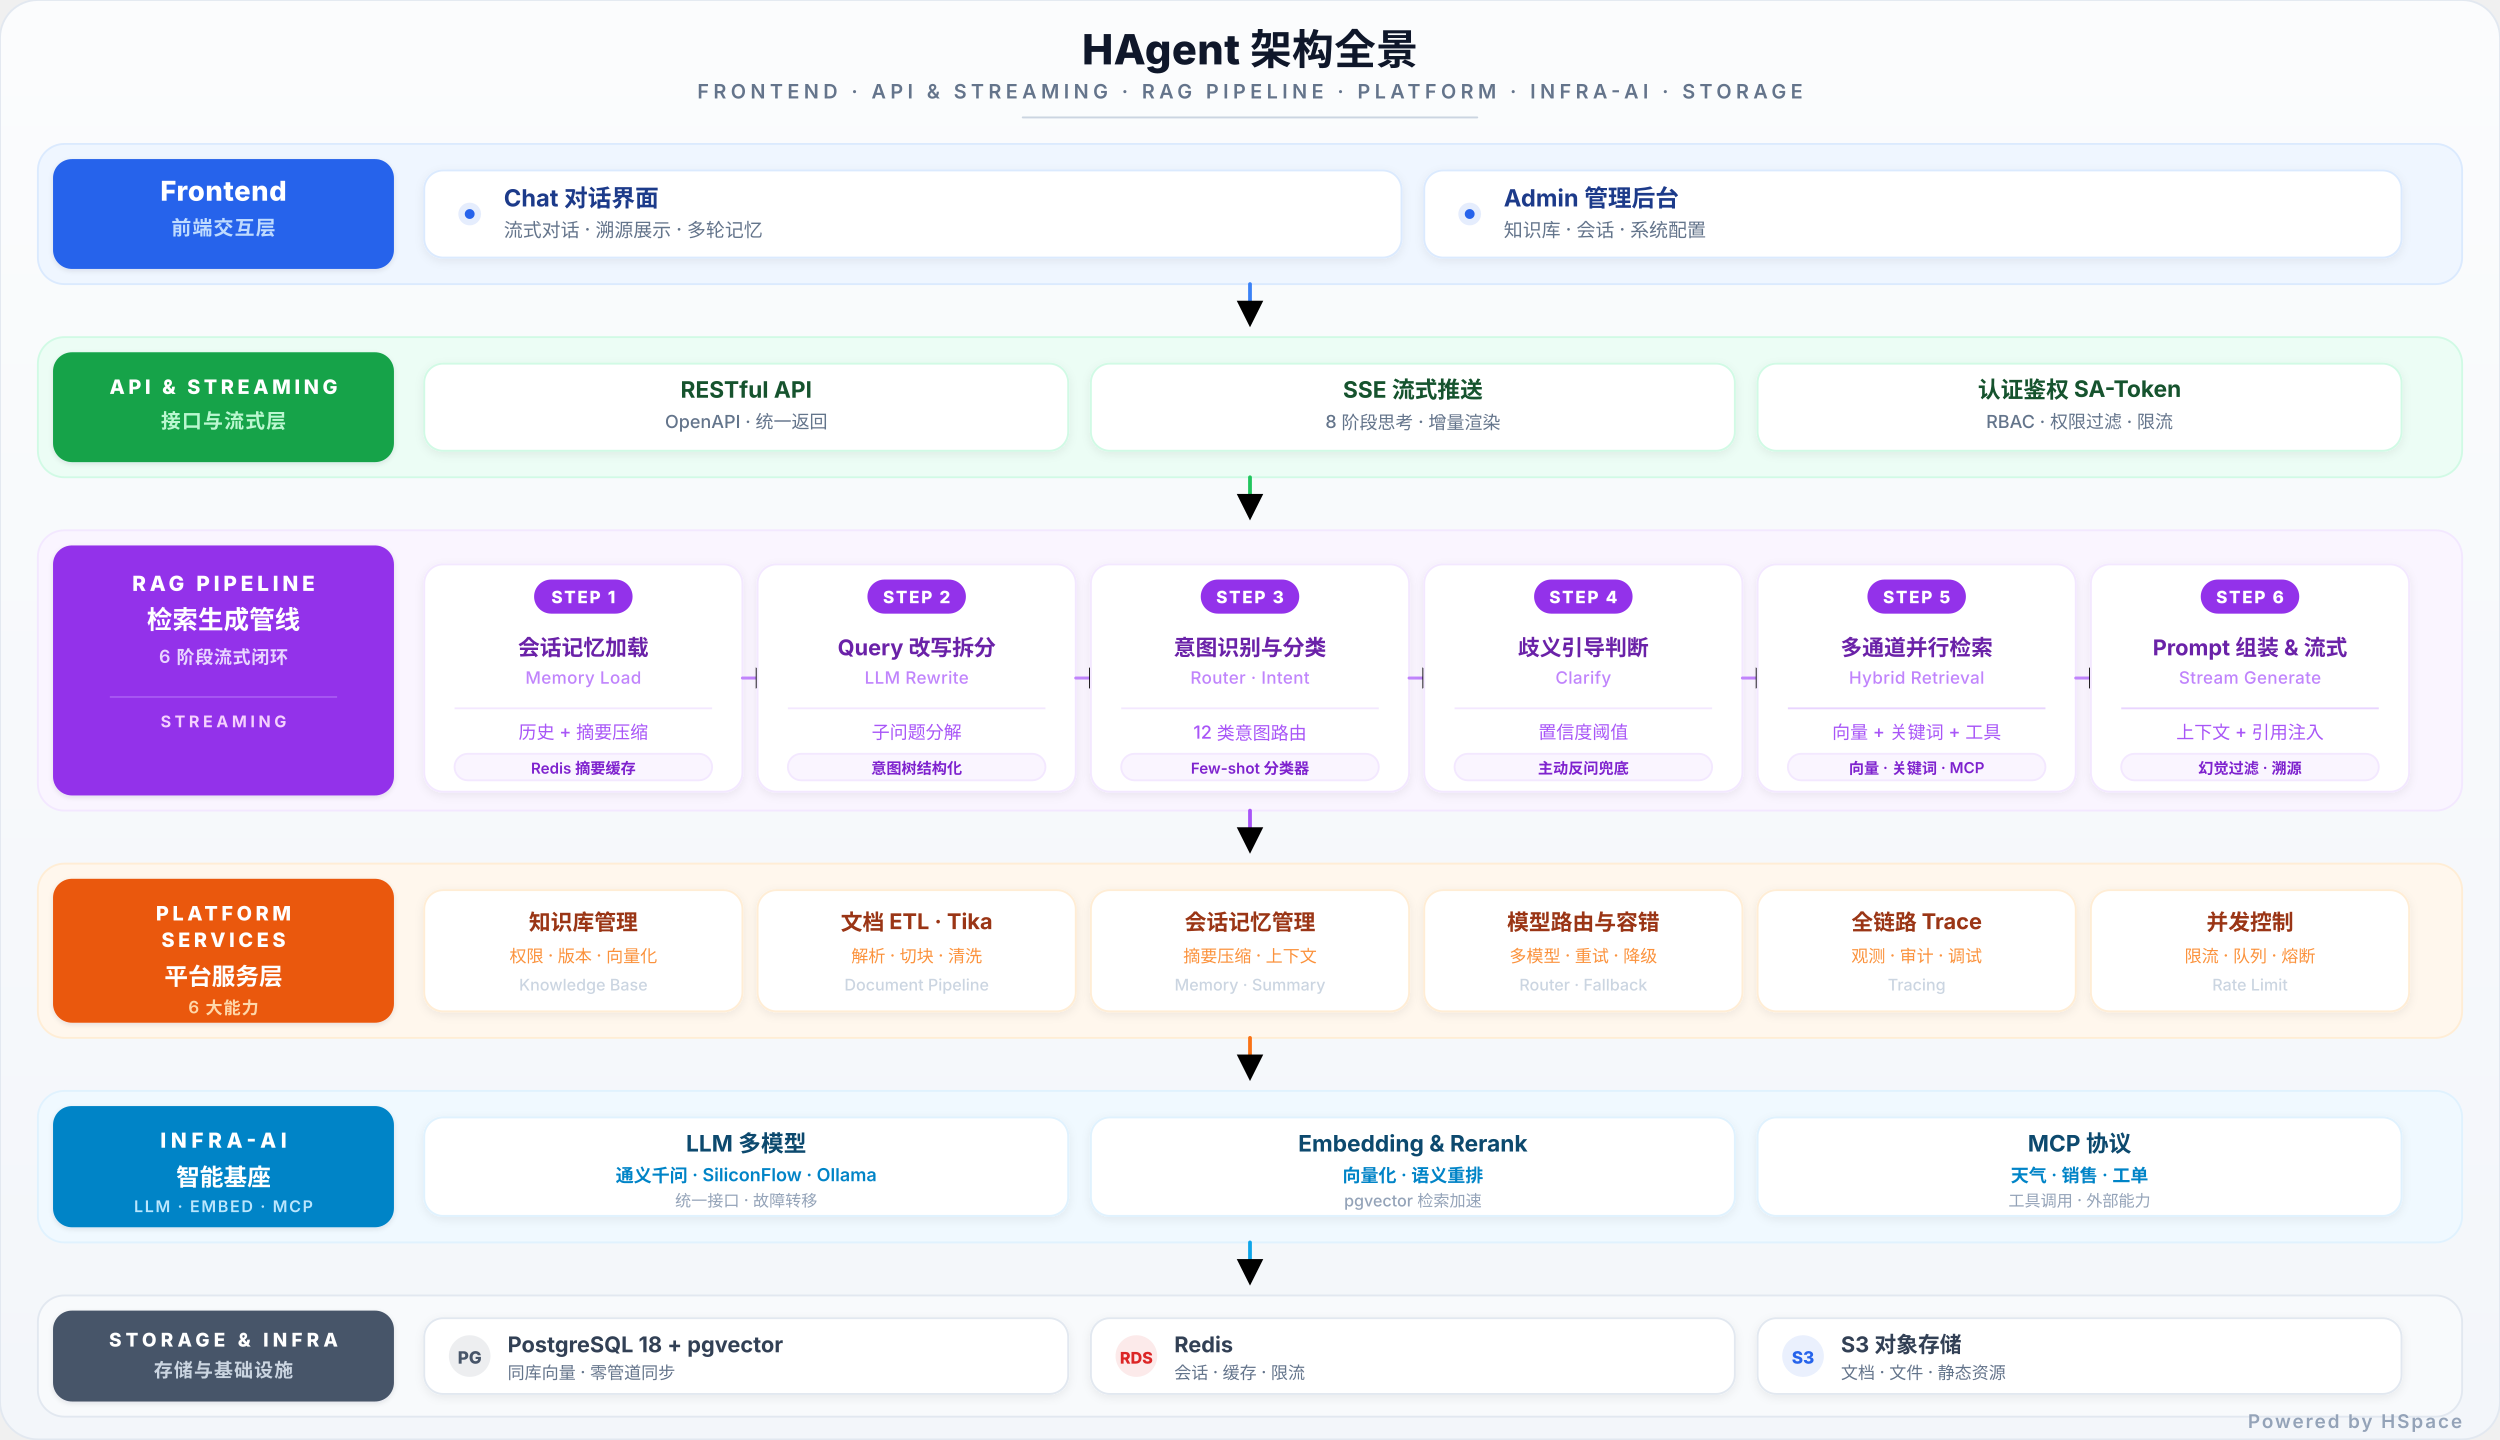
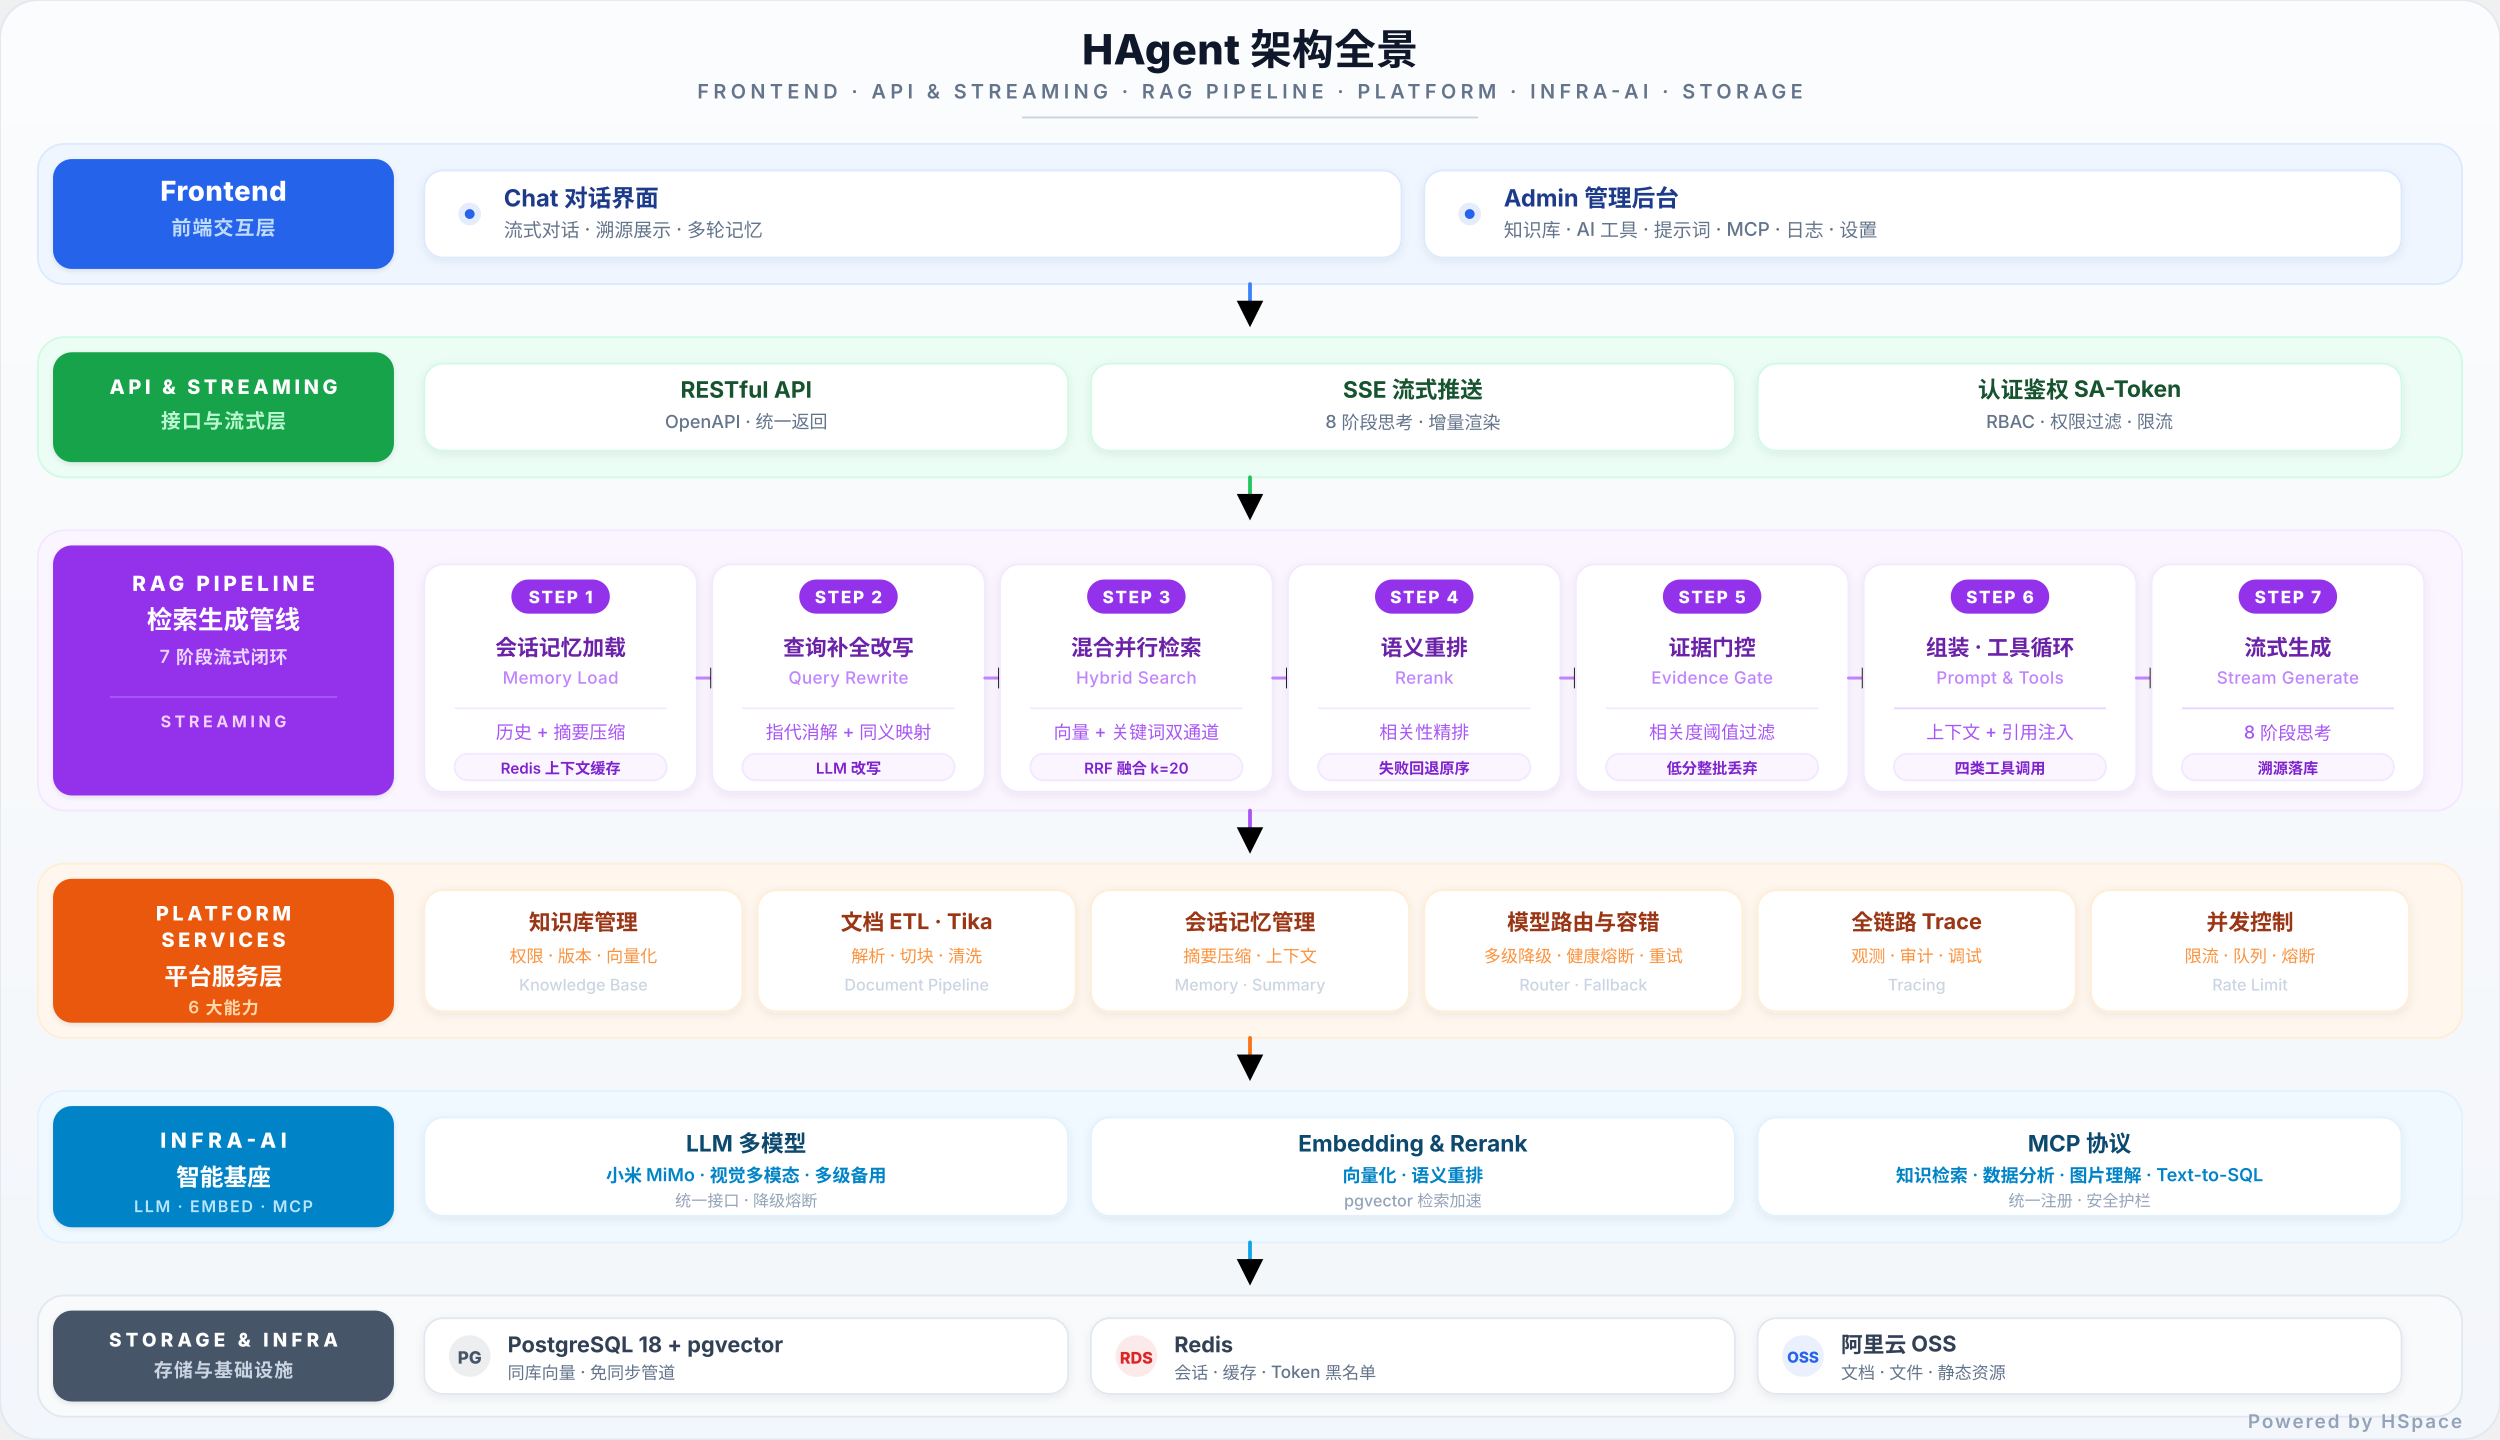
<svg xmlns="http://www.w3.org/2000/svg" viewBox="0 0 1320 760" width="1320" height="760" role="img" aria-labelledby="archTitle archDesc" font-family="'Inter','Helvetica Neue',Arial,sans-serif">
  <defs>
    <filter id="cardShadow" x="-10%" y="-15%" width="120%" height="130%">
      <feDropShadow dx="0" dy="1.5" stdDeviation="2.5" flood-color="#0f172a" flood-opacity="0.07" />
    </filter>
    <filter id="sideShadow" x="-15%" y="-15%" width="130%" height="130%">
      <feDropShadow dx="0" dy="1" stdDeviation="1.5" flood-color="#0f172a" flood-opacity="0.10" />
    </filter>
    <linearGradient id="bgGrad" x1="0%" y1="0%" x2="0%" y2="100%">
      <stop offset="0%" stop-color="#fbfcfd" />
      <stop offset="100%" stop-color="#f3f6fa" />
    </linearGradient>
    <marker id="arr" viewBox="0 0 10 10" refX="8" refY="5" markerWidth="7" markerHeight="7" orient="auto-start-reverse">
      <path d="M0,0 L10,5 L0,10 z" fill="currentColor" />
    </marker>
+     <style>
+       line[stroke-width="2"], line[stroke-width="1.6"] {
+         stroke-dasharray: 14 3;
+         animation: hs-flow 1.4s linear infinite;
+       }
+       @keyframes hs-flow {
+         to { stroke-dashoffset: -17; }
+       }
+       @media (prefers-reduced-motion: reduce) {
+         line[stroke-width="2"], line[stroke-width="1.6"] { animation: none; }
+       }
+     </style>
  </defs>
  <rect width="1320" height="760" rx="20" fill="url(#bgGrad)" stroke="#e2e8f0" stroke-width="1" />
  <g id="header">
    <text x="660" y="34" text-anchor="middle" font-size="22" font-weight="800" fill="#0f172a" letter-spacing="0.01em">HAgent 架构全景</text>
    <text x="660" y="52" text-anchor="middle" font-size="10.5" font-weight="600" fill="#64748b" letter-spacing="0.22em">FRONTEND · API &amp; STREAMING · RAG PIPELINE · PLATFORM · INFRA-AI · STORAGE</text>
    <line x1="540" y1="62" x2="780" y2="62" stroke="#cbd5e1" stroke-width="1" stroke-linecap="round" />
  </g>
  <g id="layer-frontend" color="#3b82f6">
    <rect x="20" y="76" width="1280" height="74" rx="14" fill="#eff6ff" stroke="#dbeafe" stroke-width="1" />
    <rect x="28" y="84" width="180" height="58" rx="10" fill="#2563eb" filter="url(#sideShadow)" />
    <text x="118" y="106" text-anchor="middle" font-size="14.5" font-weight="800" fill="#ffffff" letter-spacing="0.02em">Frontend</text>
    <text x="118" y="124" text-anchor="middle" font-size="10.5" font-weight="600" fill="#bfdbfe" letter-spacing="0.06em">前端交互层</text>
    <g filter="url(#cardShadow)">
      <rect x="224" y="90" width="516" height="46" rx="10" fill="#ffffff" stroke="#dbeafe" stroke-width="1" />
      <circle cx="248" cy="113" r="6" fill="#2563eb" opacity="0.12" />
      <circle cx="248" cy="113" r="2.6" fill="#2563eb" />
      <text x="266" y="109" font-size="12.5" font-weight="700" fill="#1e3a8a">Chat 对话界面</text>
      <text x="266" y="125" font-size="10" font-weight="500" fill="#64748b">流式对话 · 溯源展示 · 多轮记忆</text>
    </g>
    <g filter="url(#cardShadow)">
      <rect x="752" y="90" width="516" height="46" rx="10" fill="#ffffff" stroke="#dbeafe" stroke-width="1" />
      <circle cx="776" cy="113" r="6" fill="#2563eb" opacity="0.12" />
      <circle cx="776" cy="113" r="2.6" fill="#2563eb" />
      <text x="794" y="109" font-size="12.5" font-weight="700" fill="#1e3a8a">Admin 管理后台</text>
-       <text x="794" y="125" font-size="10" font-weight="500" fill="#64748b">知识库 · 会话 · 系统配置</text>
+       <text x="794" y="125" font-size="10" font-weight="500" fill="#64748b">知识库 · AI 工具 · 提示词 · MCP · 日志 · 设置</text>
    </g>
  </g>
  <line x1="660" y1="150" x2="660" y2="170" stroke="#3b82f6" stroke-width="2" stroke-linecap="round" marker-end="url(#arr)" color="#3b82f6" />
  <g id="layer-api">
    <rect x="20" y="178" width="1280" height="74" rx="14" fill="#ecfdf5" stroke="#d1fae5" stroke-width="1" />
    <rect x="28" y="186" width="180" height="58" rx="10" fill="#16a34a" filter="url(#sideShadow)" />
    <text x="118" y="208" text-anchor="middle" font-size="10.5" font-weight="800" fill="#ffffff" letter-spacing="0.18em">API &amp; STREAMING</text>
    <text x="118" y="226" text-anchor="middle" font-size="10.5" font-weight="600" fill="#bbf7d0" letter-spacing="0.06em">接口与流式层</text>
    <g filter="url(#cardShadow)">
      <rect x="224" y="192" width="340" height="46" rx="10" fill="#ffffff" stroke="#d1fae5" stroke-width="1" />
      <text x="394" y="210" text-anchor="middle" font-size="12" font-weight="700" fill="#14532d">RESTful API</text>
      <text x="394" y="226" text-anchor="middle" font-size="9.5" font-weight="500" fill="#64748b">OpenAPI · 统一返回</text>
    </g>
    <g filter="url(#cardShadow)">
      <rect x="576" y="192" width="340" height="46" rx="10" fill="#ffffff" stroke="#d1fae5" stroke-width="1" />
      <text x="746" y="210" text-anchor="middle" font-size="12" font-weight="700" fill="#14532d">SSE 流式推送</text>
      <text x="746" y="226" text-anchor="middle" font-size="9.5" font-weight="500" fill="#64748b">8 阶段思考 · 增量渲染</text>
    </g>
    <g filter="url(#cardShadow)">
      <rect x="928" y="192" width="340" height="46" rx="10" fill="#ffffff" stroke="#d1fae5" stroke-width="1" />
      <text x="1098" y="210" text-anchor="middle" font-size="12" font-weight="700" fill="#14532d">认证鉴权 SA-Token</text>
      <text x="1098" y="226" text-anchor="middle" font-size="9.5" font-weight="500" fill="#64748b">RBAC · 权限过滤 · 限流</text>
    </g>
  </g>
  <line x1="660" y1="252" x2="660" y2="272" stroke="#22c55e" stroke-width="2" stroke-linecap="round" marker-end="url(#arr)" />
  <g id="layer-rag">
    <rect x="20" y="280" width="1280" height="148" rx="14" fill="#faf5ff" stroke="#f3e8ff" stroke-width="1" />
    <rect x="28" y="288" width="180" height="132" rx="10" fill="#9333ea" filter="url(#sideShadow)" />
    <text x="118" y="312" text-anchor="middle" font-size="11" font-weight="800" fill="#ffffff" letter-spacing="0.18em">RAG PIPELINE</text>
    <text x="118" y="332" text-anchor="middle" font-size="13.5" font-weight="800" fill="#ffffff">检索生成管线</text>
-     <text x="118" y="350" text-anchor="middle" font-size="9.5" font-weight="600" fill="#e9d5ff" letter-spacing="0.04em">6 阶段流式闭环</text>
+     <text x="118" y="350" text-anchor="middle" font-size="9.5" font-weight="600" fill="#e9d5ff" letter-spacing="0.04em">7 阶段流式闭环</text>
    <line x1="58" y1="368" x2="178" y2="368" stroke="#c084fc" stroke-width="1" opacity="0.45" />
    <text x="118" y="384" text-anchor="middle" font-size="8.5" font-weight="700" fill="#f5d0fe" letter-spacing="0.22em">STREAMING</text>
    <g filter="url(#cardShadow)">
-       <rect x="224" y="298" width="168" height="120" rx="10" fill="#ffffff" stroke="#f3e8ff" stroke-width="1" />
-       <rect x="282" y="306" width="52" height="18" rx="9" fill="#9333ea" />
-       <text x="308" y="318.5" text-anchor="middle" font-size="9" font-weight="800" fill="#ffffff" letter-spacing="0.10em">STEP 1</text>
-       <text x="308" y="346" text-anchor="middle" font-size="11.5" font-weight="700" fill="#6b21a8">会话记忆加载</text>
-       <text x="308" y="361" text-anchor="middle" font-size="9" font-weight="500" fill="#c084fc" letter-spacing="0.02em">Memory Load</text>
-       <line x1="240" y1="374" x2="376" y2="374" stroke="#f3e8ff" stroke-width="1" />
-       <text x="308" y="390" text-anchor="middle" font-size="9.5" font-weight="500" fill="#a855f7">历史 + 摘要压缩</text>
-       <rect x="240" y="398" width="136" height="14" rx="7" fill="#faf5ff" stroke="#f3e8ff" />
-       <text x="308" y="408.5" text-anchor="middle" font-size="8" font-weight="600" fill="#7e22ce">Redis 摘要缓存</text>
-     </g>
-     <line x1="392" y1="358" x2="408" y2="358" stroke="#c084fc" stroke-width="1.6" stroke-linecap="round" marker-end="url(#arr)" />
-     <g filter="url(#cardShadow)">
-       <rect x="400" y="298" width="168" height="120" rx="10" fill="#ffffff" stroke="#f3e8ff" stroke-width="1" />
-       <rect x="458" y="306" width="52" height="18" rx="9" fill="#9333ea" />
-       <text x="484" y="318.5" text-anchor="middle" font-size="9" font-weight="800" fill="#ffffff" letter-spacing="0.10em">STEP 2</text>
-       <text x="484" y="346" text-anchor="middle" font-size="11.5" font-weight="700" fill="#6b21a8">Query 改写拆分</text>
-       <text x="484" y="361" text-anchor="middle" font-size="9" font-weight="500" fill="#c084fc" letter-spacing="0.02em">LLM Rewrite</text>
-       <line x1="416" y1="374" x2="552" y2="374" stroke="#f3e8ff" stroke-width="1" />
-       <text x="484" y="390" text-anchor="middle" font-size="9.5" font-weight="500" fill="#a855f7">子问题分解</text>
-       <rect x="416" y="398" width="136" height="14" rx="7" fill="#faf5ff" stroke="#f3e8ff" />
-       <text x="484" y="408.5" text-anchor="middle" font-size="8" font-weight="600" fill="#7e22ce">意图树结构化</text>
-     </g>
-     <line x1="568" y1="358" x2="584" y2="358" stroke="#c084fc" stroke-width="1.6" stroke-linecap="round" marker-end="url(#arr)" />
-     <g filter="url(#cardShadow)">
-       <rect x="576" y="298" width="168" height="120" rx="10" fill="#ffffff" stroke="#f3e8ff" stroke-width="1" />
-       <rect x="634" y="306" width="52" height="18" rx="9" fill="#9333ea" />
-       <text x="660" y="318.5" text-anchor="middle" font-size="9" font-weight="800" fill="#ffffff" letter-spacing="0.10em">STEP 3</text>
-       <text x="660" y="346" text-anchor="middle" font-size="11.5" font-weight="700" fill="#6b21a8">意图识别与分类</text>
-       <text x="660" y="361" text-anchor="middle" font-size="9" font-weight="500" fill="#c084fc" letter-spacing="0.02em">Router · Intent</text>
-       <line x1="592" y1="374" x2="728" y2="374" stroke="#f3e8ff" stroke-width="1" />
-       <text x="660" y="390" text-anchor="middle" font-size="9.5" font-weight="500" fill="#a855f7">12 类意图路由</text>
-       <rect x="592" y="398" width="136" height="14" rx="7" fill="#faf5ff" stroke="#f3e8ff" />
-       <text x="660" y="408.5" text-anchor="middle" font-size="8" font-weight="600" fill="#7e22ce">Few-shot 分类器</text>
-     </g>
-     <line x1="744" y1="358" x2="760" y2="358" stroke="#c084fc" stroke-width="1.6" stroke-linecap="round" marker-end="url(#arr)" />
-     <g filter="url(#cardShadow)">
-       <rect x="752" y="298" width="168" height="120" rx="10" fill="#ffffff" stroke="#f3e8ff" stroke-width="1" />
-       <rect x="810" y="306" width="52" height="18" rx="9" fill="#9333ea" />
-       <text x="836" y="318.5" text-anchor="middle" font-size="9" font-weight="800" fill="#ffffff" letter-spacing="0.10em">STEP 4</text>
-       <text x="836" y="346" text-anchor="middle" font-size="11.5" font-weight="700" fill="#6b21a8">歧义引导判断</text>
-       <text x="836" y="361" text-anchor="middle" font-size="9" font-weight="500" fill="#c084fc" letter-spacing="0.02em">Clarify</text>
-       <line x1="768" y1="374" x2="904" y2="374" stroke="#f3e8ff" stroke-width="1" />
-       <text x="836" y="390" text-anchor="middle" font-size="9.5" font-weight="500" fill="#a855f7">置信度阈值</text>
-       <rect x="768" y="398" width="136" height="14" rx="7" fill="#faf5ff" stroke="#f3e8ff" />
-       <text x="836" y="408.5" text-anchor="middle" font-size="8" font-weight="600" fill="#7e22ce">主动反问兜底</text>
-     </g>
-     <line x1="920" y1="358" x2="936" y2="358" stroke="#c084fc" stroke-width="1.6" stroke-linecap="round" marker-end="url(#arr)" />
-     <g filter="url(#cardShadow)">
-       <rect x="928" y="298" width="168" height="120" rx="10" fill="#ffffff" stroke="#f3e8ff" stroke-width="1" />
-       <rect x="986" y="306" width="52" height="18" rx="9" fill="#9333ea" />
-       <text x="1012" y="318.5" text-anchor="middle" font-size="9" font-weight="800" fill="#ffffff" letter-spacing="0.10em">STEP 5</text>
-       <text x="1012" y="346" text-anchor="middle" font-size="11.5" font-weight="700" fill="#6b21a8">多通道并行检索</text>
-       <text x="1012" y="361" text-anchor="middle" font-size="9" font-weight="500" fill="#c084fc" letter-spacing="0.02em">Hybrid Retrieval</text>
-       <line x1="944" y1="374" x2="1080" y2="374" stroke="#e9d5ff" stroke-width="1" />
-       <text x="1012" y="390" text-anchor="middle" font-size="9.5" font-weight="500" fill="#a855f7">向量 + 关键词 + 工具</text>
-       <rect x="944" y="398" width="136" height="14" rx="7" fill="#faf5ff" stroke="#f3e8ff" />
-       <text x="1012" y="408.5" text-anchor="middle" font-size="8" font-weight="600" fill="#7e22ce">向量 · 关键词 · MCP</text>
-     </g>
-     <line x1="1096" y1="358" x2="1112" y2="358" stroke="#c084fc" stroke-width="1.6" stroke-linecap="round" marker-end="url(#arr)" />
-     <g filter="url(#cardShadow)">
-       <rect x="1104" y="298" width="168" height="120" rx="10" fill="#ffffff" stroke="#f3e8ff" stroke-width="1" />
-       <rect x="1162" y="306" width="52" height="18" rx="9" fill="#9333ea" />
-       <text x="1188" y="318.5" text-anchor="middle" font-size="9" font-weight="800" fill="#ffffff" letter-spacing="0.10em">STEP 6</text>
-       <text x="1188" y="346" text-anchor="middle" font-size="11.5" font-weight="700" fill="#6b21a8">Prompt 组装 &amp; 流式</text>
-       <text x="1188" y="361" text-anchor="middle" font-size="9" font-weight="500" fill="#c084fc" letter-spacing="0.02em">Stream Generate</text>
-       <line x1="1120" y1="374" x2="1256" y2="374" stroke="#e9d5ff" stroke-width="1" />
-       <text x="1188" y="390" text-anchor="middle" font-size="9.5" font-weight="500" fill="#a855f7">上下文 + 引用注入</text>
-       <rect x="1120" y="398" width="136" height="14" rx="7" fill="#faf5ff" stroke="#f3e8ff" />
-       <text x="1188" y="408.5" text-anchor="middle" font-size="8" font-weight="600" fill="#7e22ce">幻觉过滤 · 溯源</text>
+       <rect x="224" y="298" width="144" height="120" rx="10" fill="#ffffff" stroke="#f3e8ff" stroke-width="1" />
+       <rect x="270" y="306" width="52" height="18" rx="9" fill="#9333ea" />
+       <text x="296" y="318.5" text-anchor="middle" font-size="9" font-weight="800" fill="#ffffff" letter-spacing="0.10em">STEP 1</text>
+       <text x="296" y="346" text-anchor="middle" font-size="11.5" font-weight="700" fill="#6b21a8">会话记忆加载</text>
+       <text x="296" y="361" text-anchor="middle" font-size="9" font-weight="500" fill="#c084fc" letter-spacing="0.02em">Memory Load</text>
+       <line x1="240" y1="374" x2="352" y2="374" stroke="#f3e8ff" stroke-width="1" />
+       <text x="296" y="390" text-anchor="middle" font-size="9.5" font-weight="500" fill="#a855f7">历史 + 摘要压缩</text>
+       <rect x="240" y="398" width="112" height="14" rx="7" fill="#faf5ff" stroke="#f3e8ff" />
+       <text x="296" y="408.5" text-anchor="middle" font-size="8" font-weight="600" fill="#7e22ce">Redis 上下文缓存</text>
+     </g>
+     <line x1="368" y1="358" x2="384" y2="358" stroke="#c084fc" stroke-width="1.6" stroke-linecap="round" marker-end="url(#arr)" />
+     <g filter="url(#cardShadow)">
+       <rect x="376" y="298" width="144" height="120" rx="10" fill="#ffffff" stroke="#f3e8ff" stroke-width="1" />
+       <rect x="422" y="306" width="52" height="18" rx="9" fill="#9333ea" />
+       <text x="448" y="318.5" text-anchor="middle" font-size="9" font-weight="800" fill="#ffffff" letter-spacing="0.10em">STEP 2</text>
+       <text x="448" y="346" text-anchor="middle" font-size="11.5" font-weight="700" fill="#6b21a8">查询补全改写</text>
+       <text x="448" y="361" text-anchor="middle" font-size="9" font-weight="500" fill="#c084fc" letter-spacing="0.02em">Query Rewrite</text>
+       <line x1="392" y1="374" x2="504" y2="374" stroke="#f3e8ff" stroke-width="1" />
+       <text x="448" y="390" text-anchor="middle" font-size="9.5" font-weight="500" fill="#a855f7">指代消解 + 同义映射</text>
+       <rect x="392" y="398" width="112" height="14" rx="7" fill="#faf5ff" stroke="#f3e8ff" />
+       <text x="448" y="408.5" text-anchor="middle" font-size="8" font-weight="600" fill="#7e22ce">LLM 改写</text>
+     </g>
+     <line x1="520" y1="358" x2="536" y2="358" stroke="#c084fc" stroke-width="1.6" stroke-linecap="round" marker-end="url(#arr)" />
+     <g filter="url(#cardShadow)">
+       <rect x="528" y="298" width="144" height="120" rx="10" fill="#ffffff" stroke="#f3e8ff" stroke-width="1" />
+       <rect x="574" y="306" width="52" height="18" rx="9" fill="#9333ea" />
+       <text x="600" y="318.5" text-anchor="middle" font-size="9" font-weight="800" fill="#ffffff" letter-spacing="0.10em">STEP 3</text>
+       <text x="600" y="346" text-anchor="middle" font-size="11.5" font-weight="700" fill="#6b21a8">混合并行检索</text>
+       <text x="600" y="361" text-anchor="middle" font-size="9" font-weight="500" fill="#c084fc" letter-spacing="0.02em">Hybrid Search</text>
+       <line x1="544" y1="374" x2="656" y2="374" stroke="#f3e8ff" stroke-width="1" />
+       <text x="600" y="390" text-anchor="middle" font-size="9.5" font-weight="500" fill="#a855f7">向量 + 关键词双通道</text>
+       <rect x="544" y="398" width="112" height="14" rx="7" fill="#faf5ff" stroke="#f3e8ff" />
+       <text x="600" y="408.5" text-anchor="middle" font-size="8" font-weight="600" fill="#7e22ce">RRF 融合 k=20</text>
+     </g>
+     <line x1="672" y1="358" x2="688" y2="358" stroke="#c084fc" stroke-width="1.6" stroke-linecap="round" marker-end="url(#arr)" />
+     <g filter="url(#cardShadow)">
+       <rect x="680" y="298" width="144" height="120" rx="10" fill="#ffffff" stroke="#f3e8ff" stroke-width="1" />
+       <rect x="726" y="306" width="52" height="18" rx="9" fill="#9333ea" />
+       <text x="752" y="318.5" text-anchor="middle" font-size="9" font-weight="800" fill="#ffffff" letter-spacing="0.10em">STEP 4</text>
+       <text x="752" y="346" text-anchor="middle" font-size="11.5" font-weight="700" fill="#6b21a8">语义重排</text>
+       <text x="752" y="361" text-anchor="middle" font-size="9" font-weight="500" fill="#c084fc" letter-spacing="0.02em">Rerank</text>
+       <line x1="696" y1="374" x2="808" y2="374" stroke="#f3e8ff" stroke-width="1" />
+       <text x="752" y="390" text-anchor="middle" font-size="9.5" font-weight="500" fill="#a855f7">相关性精排</text>
+       <rect x="696" y="398" width="112" height="14" rx="7" fill="#faf5ff" stroke="#f3e8ff" />
+       <text x="752" y="408.5" text-anchor="middle" font-size="8" font-weight="600" fill="#7e22ce">失败回退原序</text>
+     </g>
+     <line x1="824" y1="358" x2="840" y2="358" stroke="#c084fc" stroke-width="1.6" stroke-linecap="round" marker-end="url(#arr)" />
+     <g filter="url(#cardShadow)">
+       <rect x="832" y="298" width="144" height="120" rx="10" fill="#ffffff" stroke="#f3e8ff" stroke-width="1" />
+       <rect x="878" y="306" width="52" height="18" rx="9" fill="#9333ea" />
+       <text x="904" y="318.5" text-anchor="middle" font-size="9" font-weight="800" fill="#ffffff" letter-spacing="0.10em">STEP 5</text>
+       <text x="904" y="346" text-anchor="middle" font-size="11.5" font-weight="700" fill="#6b21a8">证据门控</text>
+       <text x="904" y="361" text-anchor="middle" font-size="9" font-weight="500" fill="#c084fc" letter-spacing="0.02em">Evidence Gate</text>
+       <line x1="848" y1="374" x2="960" y2="374" stroke="#f3e8ff" stroke-width="1" />
+       <text x="904" y="390" text-anchor="middle" font-size="9.5" font-weight="500" fill="#a855f7">相关度阈值过滤</text>
+       <rect x="848" y="398" width="112" height="14" rx="7" fill="#faf5ff" stroke="#f3e8ff" />
+       <text x="904" y="408.5" text-anchor="middle" font-size="8" font-weight="600" fill="#7e22ce">低分整批丢弃</text>
+     </g>
+     <line x1="976" y1="358" x2="992" y2="358" stroke="#c084fc" stroke-width="1.6" stroke-linecap="round" marker-end="url(#arr)" />
+     <g filter="url(#cardShadow)">
+       <rect x="984" y="298" width="144" height="120" rx="10" fill="#ffffff" stroke="#f3e8ff" stroke-width="1" />
+       <rect x="1030" y="306" width="52" height="18" rx="9" fill="#9333ea" />
+       <text x="1056" y="318.5" text-anchor="middle" font-size="9" font-weight="800" fill="#ffffff" letter-spacing="0.10em">STEP 6</text>
+       <text x="1056" y="346" text-anchor="middle" font-size="11.5" font-weight="700" fill="#6b21a8">组装 · 工具循环</text>
+       <text x="1056" y="361" text-anchor="middle" font-size="9" font-weight="500" fill="#c084fc" letter-spacing="0.02em">Prompt &amp; Tools</text>
+       <line x1="1000" y1="374" x2="1112" y2="374" stroke="#e9d5ff" stroke-width="1" />
+       <text x="1056" y="390" text-anchor="middle" font-size="9.5" font-weight="500" fill="#a855f7">上下文 + 引用注入</text>
+       <rect x="1000" y="398" width="112" height="14" rx="7" fill="#faf5ff" stroke="#f3e8ff" />
+       <text x="1056" y="408.5" text-anchor="middle" font-size="8" font-weight="600" fill="#7e22ce">四类工具调用</text>
+     </g>
+     <line x1="1128" y1="358" x2="1144" y2="358" stroke="#c084fc" stroke-width="1.6" stroke-linecap="round" marker-end="url(#arr)" />
+     <g filter="url(#cardShadow)">
+       <rect x="1136" y="298" width="144" height="120" rx="10" fill="#ffffff" stroke="#f3e8ff" stroke-width="1" />
+       <rect x="1182" y="306" width="52" height="18" rx="9" fill="#9333ea" />
+       <text x="1208" y="318.5" text-anchor="middle" font-size="9" font-weight="800" fill="#ffffff" letter-spacing="0.10em">STEP 7</text>
+       <text x="1208" y="346" text-anchor="middle" font-size="11.5" font-weight="700" fill="#6b21a8">流式生成</text>
+       <text x="1208" y="361" text-anchor="middle" font-size="9" font-weight="500" fill="#c084fc" letter-spacing="0.02em">Stream Generate</text>
+       <line x1="1152" y1="374" x2="1264" y2="374" stroke="#e9d5ff" stroke-width="1" />
+       <text x="1208" y="390" text-anchor="middle" font-size="9.5" font-weight="500" fill="#a855f7">8 阶段思考</text>
+       <rect x="1152" y="398" width="112" height="14" rx="7" fill="#faf5ff" stroke="#f3e8ff" />
+       <text x="1208" y="408.5" text-anchor="middle" font-size="8" font-weight="600" fill="#7e22ce">溯源落库</text>
    </g>
  </g>
  <line x1="660" y1="428" x2="660" y2="448" stroke="#a855f7" stroke-width="2" stroke-linecap="round" marker-end="url(#arr)" />
  <g id="layer-platform">
    <rect x="20" y="456" width="1280" height="92" rx="14" fill="#fff7ed" stroke="#ffedd5" stroke-width="1" />
    <rect x="28" y="464" width="180" height="76" rx="10" fill="#ea580c" filter="url(#sideShadow)" />
    <text x="118" y="486" text-anchor="middle" font-size="10.5" font-weight="800" fill="#ffffff" letter-spacing="0.18em">PLATFORM</text>
    <text x="118" y="500" text-anchor="middle" font-size="10.5" font-weight="800" fill="#ffffff" letter-spacing="0.18em">SERVICES</text>
    <text x="118" y="520" text-anchor="middle" font-size="12.5" font-weight="800" fill="#ffffff">平台服务层</text>
    <text x="118" y="535" text-anchor="middle" font-size="9" font-weight="600" fill="#fed7aa" letter-spacing="0.06em">6 大能力</text>
    <g filter="url(#cardShadow)">
      <rect x="224" y="470" width="168" height="64" rx="10" fill="#ffffff" stroke="#ffedd5" stroke-width="1" />
      <text x="308" y="491" text-anchor="middle" font-size="11.5" font-weight="700" fill="#9a3412">知识库管理</text>
      <text x="308" y="508" text-anchor="middle" font-size="9" font-weight="500" fill="#fb923c">权限 · 版本 · 向量化</text>
      <text x="308" y="523" text-anchor="middle" font-size="8.5" font-weight="500" fill="#cbd5e1">Knowledge Base</text>
    </g>
    <g filter="url(#cardShadow)">
      <rect x="400" y="470" width="168" height="64" rx="10" fill="#ffffff" stroke="#ffedd5" stroke-width="1" />
      <text x="484" y="491" text-anchor="middle" font-size="11.5" font-weight="700" fill="#9a3412">文档 ETL · Tika</text>
      <text x="484" y="508" text-anchor="middle" font-size="9" font-weight="500" fill="#fb923c">解析 · 切块 · 清洗</text>
      <text x="484" y="523" text-anchor="middle" font-size="8.5" font-weight="500" fill="#cbd5e1">Document Pipeline</text>
    </g>
    <g filter="url(#cardShadow)">
      <rect x="576" y="470" width="168" height="64" rx="10" fill="#ffffff" stroke="#ffedd5" stroke-width="1" />
      <text x="660" y="491" text-anchor="middle" font-size="11.5" font-weight="700" fill="#9a3412">会话记忆管理</text>
      <text x="660" y="508" text-anchor="middle" font-size="9" font-weight="500" fill="#fb923c">摘要压缩 · 上下文</text>
      <text x="660" y="523" text-anchor="middle" font-size="8.5" font-weight="500" fill="#cbd5e1">Memory · Summary</text>
    </g>
    <g filter="url(#cardShadow)">
      <rect x="752" y="470" width="168" height="64" rx="10" fill="#ffffff" stroke="#ffedd5" stroke-width="1" />
      <text x="836" y="491" text-anchor="middle" font-size="11.5" font-weight="700" fill="#9a3412">模型路由与容错</text>
-       <text x="836" y="508" text-anchor="middle" font-size="9" font-weight="500" fill="#fb923c">多模型 · 重试 · 降级</text>
+       <text x="836" y="508" text-anchor="middle" font-size="9" font-weight="500" fill="#fb923c">多级降级 · 健康熔断 · 重试</text>
      <text x="836" y="523" text-anchor="middle" font-size="8.5" font-weight="500" fill="#cbd5e1">Router · Fallback</text>
    </g>
    <g filter="url(#cardShadow)">
      <rect x="928" y="470" width="168" height="64" rx="10" fill="#ffffff" stroke="#ffedd5" stroke-width="1" />
      <text x="1012" y="491" text-anchor="middle" font-size="11.5" font-weight="700" fill="#9a3412">全链路 Trace</text>
      <text x="1012" y="508" text-anchor="middle" font-size="9" font-weight="500" fill="#fb923c">观测 · 审计 · 调试</text>
      <text x="1012" y="523" text-anchor="middle" font-size="8.5" font-weight="500" fill="#cbd5e1">Tracing</text>
    </g>
    <g filter="url(#cardShadow)">
      <rect x="1104" y="470" width="168" height="64" rx="10" fill="#ffffff" stroke="#ffedd5" stroke-width="1" />
      <text x="1188" y="491" text-anchor="middle" font-size="11.5" font-weight="700" fill="#9a3412">并发控制</text>
      <text x="1188" y="508" text-anchor="middle" font-size="9" font-weight="500" fill="#fb923c">限流 · 队列 · 熔断</text>
      <text x="1188" y="523" text-anchor="middle" font-size="8.5" font-weight="500" fill="#cbd5e1">Rate Limit</text>
    </g>
  </g>
  <line x1="660" y1="548" x2="660" y2="568" stroke="#f97316" stroke-width="2" stroke-linecap="round" marker-end="url(#arr)" />
  <g id="layer-infra">
    <rect x="20" y="576" width="1280" height="80" rx="14" fill="#f0f9ff" stroke="#e0f2fe" stroke-width="1" />
    <rect x="28" y="584" width="180" height="64" rx="10" fill="#0284c7" filter="url(#sideShadow)" />
    <text x="118" y="606" text-anchor="middle" font-size="11" font-weight="800" fill="#ffffff" letter-spacing="0.22em">INFRA-AI</text>
    <text x="118" y="626" text-anchor="middle" font-size="12.5" font-weight="800" fill="#ffffff">智能基座</text>
    <text x="118" y="640" text-anchor="middle" font-size="8.5" font-weight="600" fill="#bae6fd" letter-spacing="0.10em">LLM · EMBED · MCP</text>
    <g filter="url(#cardShadow)">
      <rect x="224" y="590" width="340" height="52" rx="10" fill="#ffffff" stroke="#e0f2fe" stroke-width="1" />
      <text x="394" y="608" text-anchor="middle" font-size="12" font-weight="700" fill="#0c4a6e">LLM 多模型</text>
-       <text x="394" y="624" text-anchor="middle" font-size="9.5" font-weight="600" fill="#0284c7">通义千问 · SiliconFlow · Ollama</text>
-       <text x="394" y="637" text-anchor="middle" font-size="8.5" font-weight="500" fill="#94a3b8">统一接口 · 故障转移</text>
+       <text x="394" y="624" text-anchor="middle" font-size="9.5" font-weight="600" fill="#0284c7">小米 MiMo · 视觉多模态 · 多级备用</text>
+       <text x="394" y="637" text-anchor="middle" font-size="8.5" font-weight="500" fill="#94a3b8">统一接口 · 降级熔断</text>
    </g>
    <g filter="url(#cardShadow)">
      <rect x="576" y="590" width="340" height="52" rx="10" fill="#ffffff" stroke="#e0f2fe" stroke-width="1" />
      <text x="746" y="608" text-anchor="middle" font-size="12" font-weight="700" fill="#0c4a6e">Embedding &amp; Rerank</text>
      <text x="746" y="624" text-anchor="middle" font-size="9.5" font-weight="600" fill="#0284c7">向量化 · 语义重排</text>
      <text x="746" y="637" text-anchor="middle" font-size="8.5" font-weight="500" fill="#94a3b8">pgvector 检索加速</text>
    </g>
    <g filter="url(#cardShadow)">
      <rect x="928" y="590" width="340" height="52" rx="10" fill="#ffffff" stroke="#e0f2fe" stroke-width="1" />
      <text x="1098" y="608" text-anchor="middle" font-size="12" font-weight="700" fill="#0c4a6e">MCP 协议</text>
-       <text x="1098" y="624" text-anchor="middle" font-size="9.5" font-weight="600" fill="#0284c7">天气 · 销售 · 工单</text>
-       <text x="1098" y="637" text-anchor="middle" font-size="8.5" font-weight="500" fill="#94a3b8">工具调用 · 外部能力</text>
+       <text x="1098" y="624" text-anchor="middle" font-size="9.5" font-weight="600" fill="#0284c7">知识检索 · 数据分析 · 图片理解 · Text-to-SQL</text>
+       <text x="1098" y="637" text-anchor="middle" font-size="8.5" font-weight="500" fill="#94a3b8">统一注册 · 安全护栏</text>
    </g>
  </g>
  <line x1="660" y1="656" x2="660" y2="676" stroke="#0ea5e9" stroke-width="2" stroke-linecap="round" marker-end="url(#arr)" />
  <g id="layer-storage">
    <rect x="20" y="684" width="1280" height="64" rx="14" fill="#f8fafc" stroke="#e2e8f0" stroke-width="1" />
    <rect x="28" y="692" width="180" height="48" rx="10" fill="#475569" filter="url(#sideShadow)" />
    <text x="118" y="711" text-anchor="middle" font-size="10" font-weight="800" fill="#ffffff" letter-spacing="0.22em">STORAGE &amp; INFRA</text>
    <text x="118" y="727" text-anchor="middle" font-size="10" font-weight="600" fill="#cbd5e1" letter-spacing="0.06em">存储与基础设施</text>
    <g filter="url(#cardShadow)">
      <rect x="224" y="696" width="340" height="40" rx="10" fill="#ffffff" stroke="#e2e8f0" stroke-width="1" />
      <circle cx="248" cy="716" r="11" fill="#475569" opacity="0.10" />
      <text x="248" y="720" text-anchor="middle" font-size="9" font-weight="800" fill="#475569">PG</text>
      <text x="268" y="714" font-size="11.5" font-weight="700" fill="#334155">PostgreSQL 18 + pgvector</text>
-       <text x="268" y="728" font-size="9" font-weight="500" fill="#64748b">同库向量 · 零管道同步</text>
+       <text x="268" y="728" font-size="9" font-weight="500" fill="#64748b">同库向量 · 免同步管道</text>
    </g>
    <g filter="url(#cardShadow)">
      <rect x="576" y="696" width="340" height="40" rx="10" fill="#ffffff" stroke="#e2e8f0" stroke-width="1" />
      <circle cx="600" cy="716" r="11" fill="#dc2626" opacity="0.10" />
      <text x="600" y="720" text-anchor="middle" font-size="8.5" font-weight="800" fill="#dc2626">RDS</text>
      <text x="620" y="714" font-size="11.5" font-weight="700" fill="#334155">Redis</text>
-       <text x="620" y="728" font-size="9" font-weight="500" fill="#64748b">会话 · 缓存 · 限流</text>
+       <text x="620" y="728" font-size="9" font-weight="500" fill="#64748b">会话 · 缓存 · Token 黑名单</text>
    </g>
    <g filter="url(#cardShadow)">
      <rect x="928" y="696" width="340" height="40" rx="10" fill="#ffffff" stroke="#e2e8f0" stroke-width="1" />
      <circle cx="952" cy="716" r="11" fill="#2563eb" opacity="0.10" />
-       <text x="952" y="720" text-anchor="middle" font-size="9" font-weight="800" fill="#2563eb">S3</text>
-       <text x="972" y="714" font-size="11.5" font-weight="700" fill="#334155">S3 对象存储</text>
+       <text x="952" y="719.5" text-anchor="middle" font-size="8" font-weight="800" fill="#2563eb">OSS</text>
+       <text x="972" y="714" font-size="11.5" font-weight="700" fill="#334155">阿里云 OSS</text>
      <text x="972" y="728" font-size="9" font-weight="500" fill="#64748b">文档 · 文件 · 静态资源</text>
    </g>
  </g>
  <g id="footer">
    <text x="1300" y="754" text-anchor="end" font-size="10" font-weight="600" fill="#94a3b8" letter-spacing="0.10em">Powered by HSpace</text>
  </g>
</svg>
